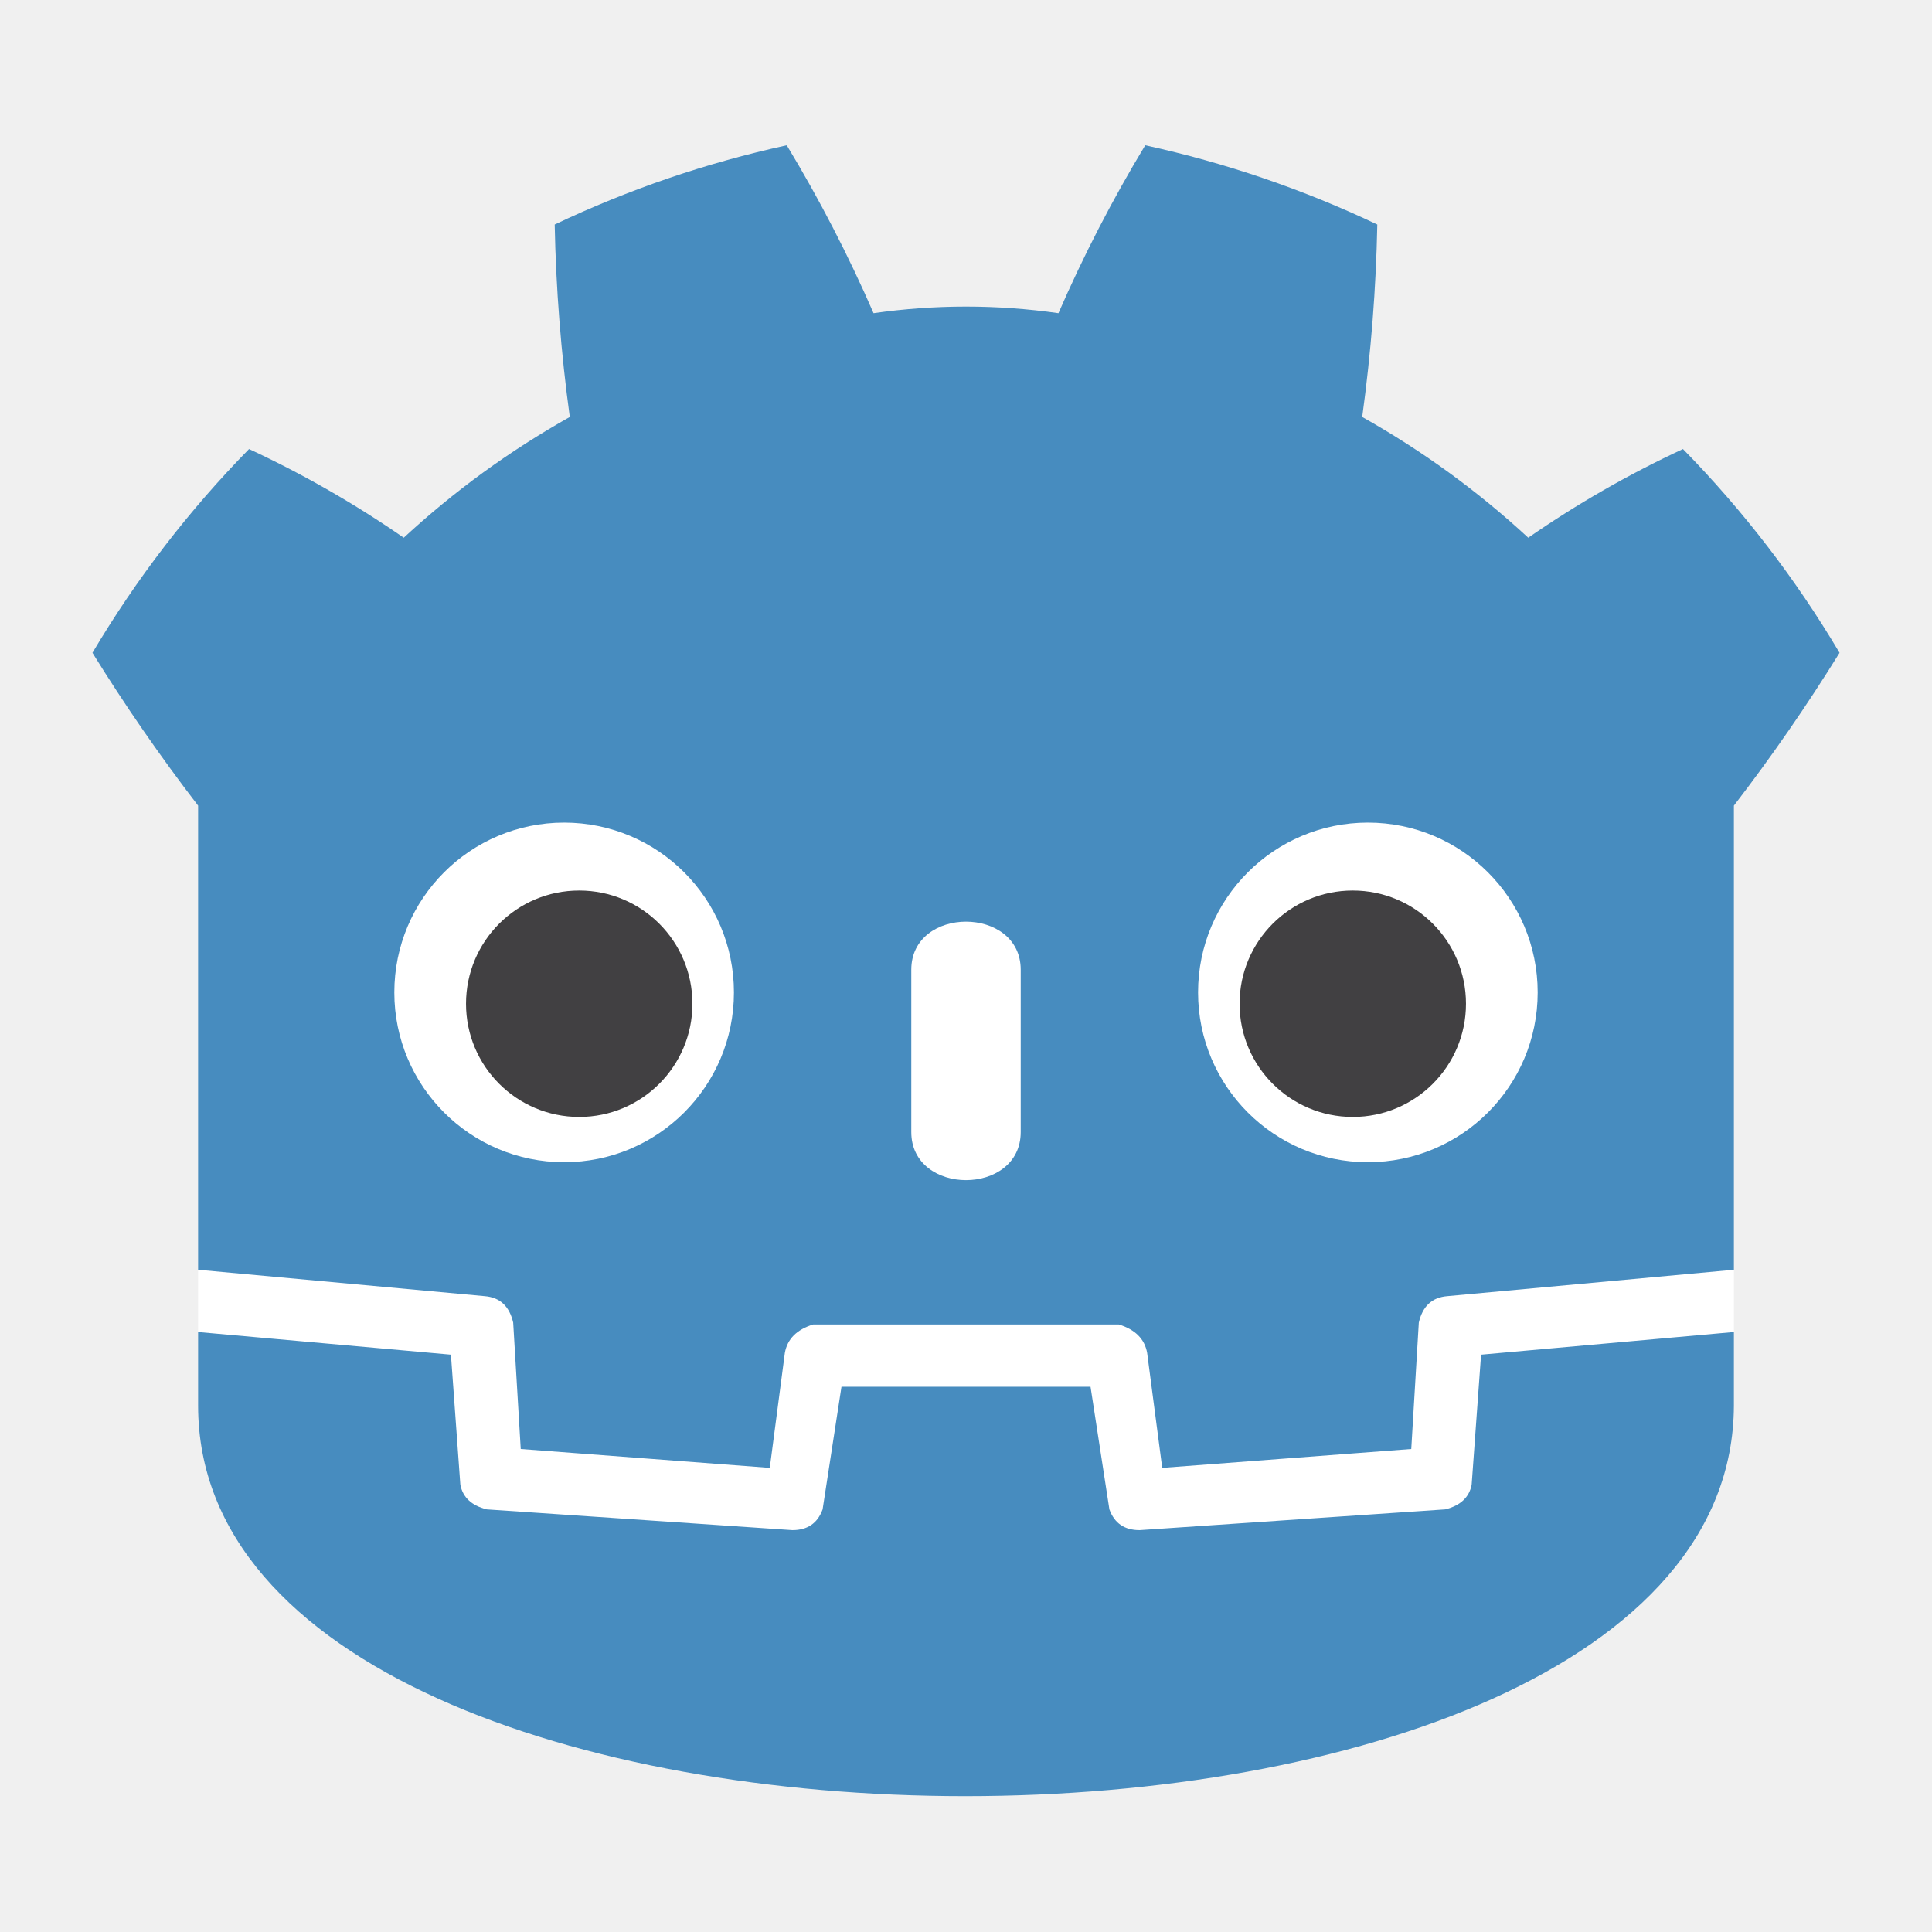
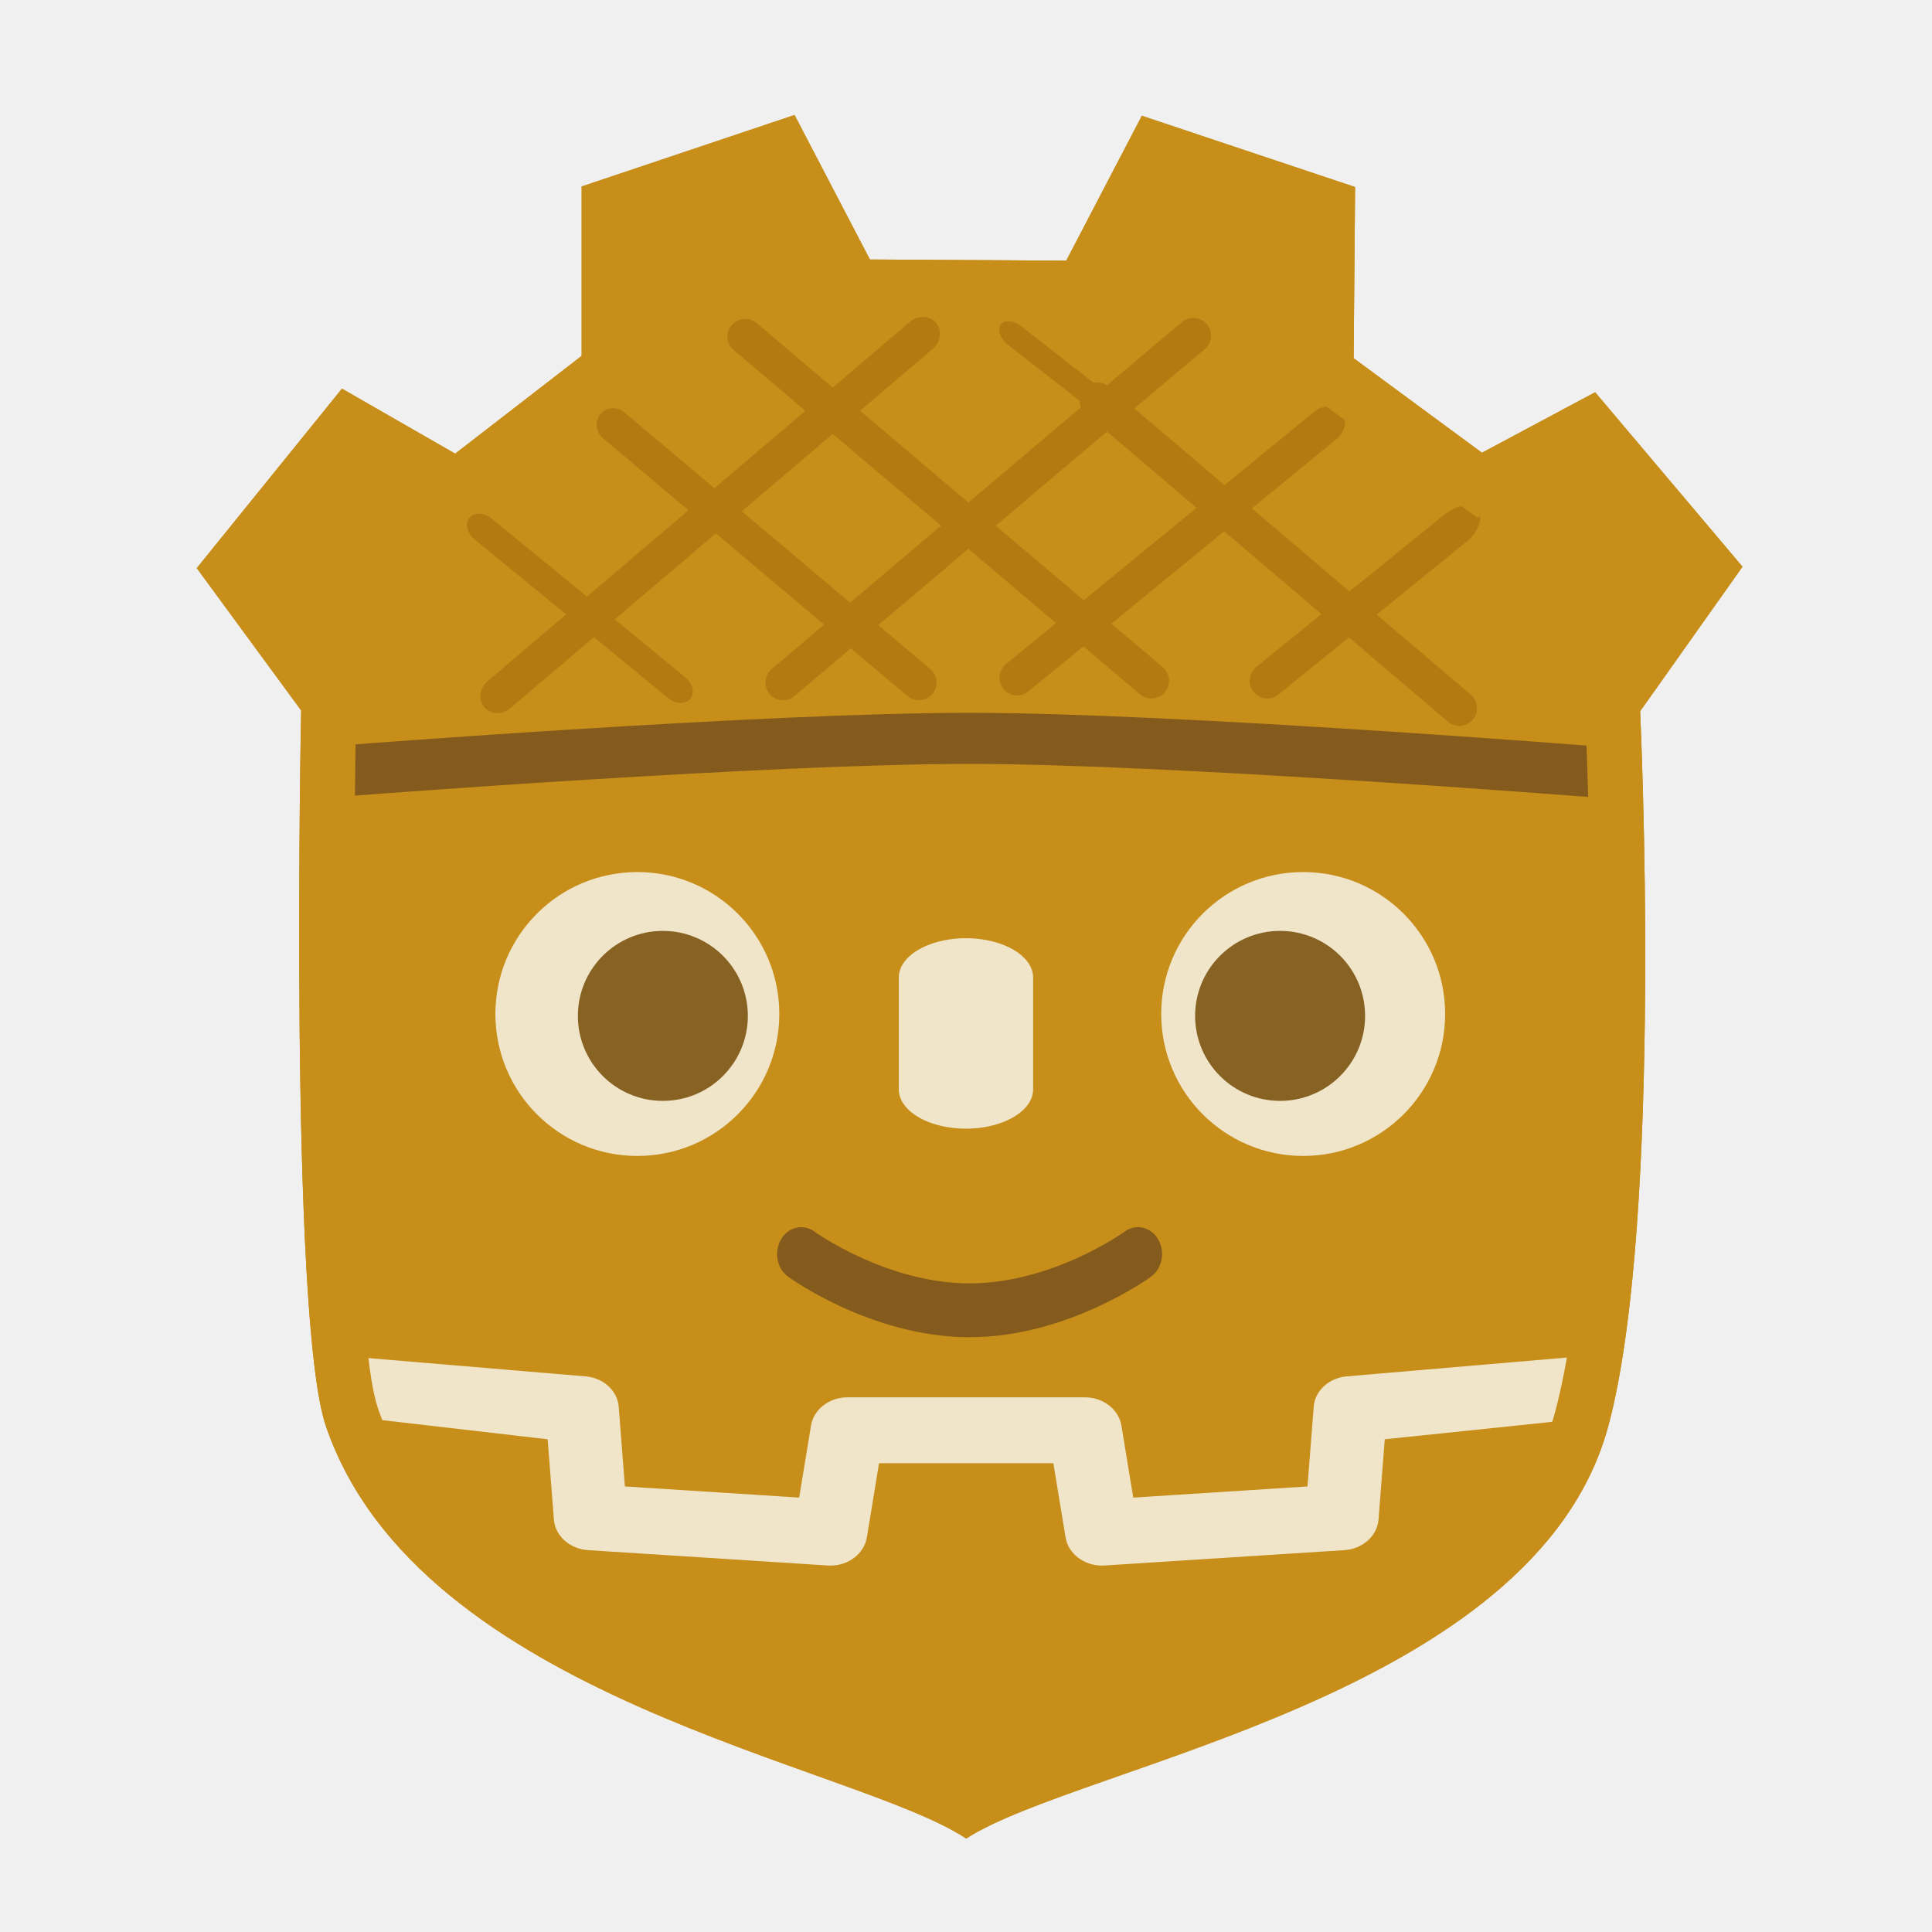
- <svg xmlns="http://www.w3.org/2000/svg" width="1024" height="1024">
-   <g fill="#fff">
-     <path d="M105 673v33q407 354 814 0v-33z" />
-     <path fill="#478cbf" d="m105 673 152 14q12 1 15 14l4 67 132 10 8-61q2-11 15-15h162q13 4 15 15l8 61 132-10 4-67q3-13 15-14l152-14V427q30-39 56-81-35-59-83-108-43 20-82 47-40-37-88-64 7-51 8-102-59-28-123-42-26 43-46 89-49-7-98 0-20-46-46-89-64 14-123 42 1 51 8 102-48 27-88 64-39-27-82-47-48 49-83 108 26 42 56 81zm0 33v39c0 276 813 276 814 0v-39l-134 12-5 69q-2 10-14 13l-162 11q-12 0-16-11l-10-65H446l-10 65q-4 11-16 11l-162-11q-12-3-14-13l-5-69z" />
-     <path d="M483 600c0 34 58 34 58 0v-86c0-34-58-34-58 0z" />
-     <circle cx="725" cy="526" r="90" />
-     <circle cx="299" cy="526" r="90" />
-   </g>
-   <g fill="#414042">
-     <circle cx="307" cy="532" r="60" />
-     <circle cx="717" cy="532" r="60" />
-   </g>
+ <svg xmlns="http://www.w3.org/2000/svg" xmlns:xlink="http://www.w3.org/1999/xlink" xml:space="preserve" fill-rule="evenodd" stroke-linecap="round" stroke-miterlimit="1.5" clip-rule="evenodd" viewBox="0 0 1024 1024">
+   <defs>
+     <path id="a" fill="#876223" d="M0,0C0,-7.994 6.477,-14.473 14.471,-14.473C22.473,-14.473 28.95,-7.994 28.95,0C28.95,7.994 22.473,14.479 14.471,14.479C6.477,14.479 0,7.994 0,0" />
+   </defs>
+   <path fill="#c78e1a" d="M869.304,376.984C869.304,376.984 881.983,646.401 852.415,755.913C813.695,899.316 572.535,935.326 512.116,974.471C512.08,974.445 512.041,974.419 512,974.392C452.739,935.192 222.175,900.445 172.744,755.913C153.063,698.364 159.61,376.537 159.61,376.537L104.284,301.127L181.246,205.994L241.255,240.446L308.284,188.614L308.284,98.829L421.128,60.946L461.056,137.529L565.127,138.165L605.204,61.35L718.231,99.135L717.461,189.847L785.464,239.966L845.463,207.893L923.562,300.367L869.304,376.984Z" />
+   <path fill="#f0e5c9" fill-rule="nonzero" d="M-0.036,-0.304L-0.075,1.976L-36.697,-1.515C-39.576,-1.793 -41.812,-4.089 -42.014,-6.974L-43.008,-21.221L-71,-23.218L-72.904,-10.306C-73.328,-7.434 -75.836,-5.269 -78.739,-5.269L-116.927,-5.269C-119.829,-5.269 -122.337,-7.434 -122.761,-10.306L-124.666,-23.218L-152.658,-21.221L-153.652,-6.974C-153.854,-4.088 -156.09,-1.792 -158.969,-1.514L-195.721,1.929C-195.721,1.929 -195.799,-0.985 -195.986,-0.985L-194.319,-9.008L-165.071,-12.776L-164.067,-27.15C-163.864,-30.06 -161.516,-32.413 -158.604,-32.622L-120.053,-35.372C-119.907,-35.382 -119.763,-35.388 -119.619,-35.388C-116.722,-35.388 -114.218,-33.222 -113.794,-30.35L-111.835,-17.064L-83.83,-17.064L-81.871,-30.35C-81.448,-33.221 -78.941,-35.387 -76.04,-35.387C-75.898,-35.387 -75.756,-35.382 -75.617,-35.372L-37.061,-32.622C-34.15,-32.413 -31.801,-30.06 -31.598,-27.15L-30.595,-12.776L-1.301,-9.379L-0.036,-0.304Z" transform="matrix(3.29941 0 0 -2.96072 834.899 725.018)" />
+   <path fill="none" stroke="#845b1c" stroke-width="27.08" d="M188.26,408.108C188.26,408.108 406.17,391.321 513.923,391.338C621.023,391.355 845.717,409.128 845.717,409.128" />
+   <path fill="#f0e5c9" fill-rule="nonzero" d="M0,0C0,-12.052 -9.765,-21.815 -21.813,-21.815C-33.855,-21.815 -43.623,-12.052 -43.623,0C-43.623,12.044 -33.855,21.802 -21.813,21.802C-9.765,21.802 0,12.044 0,0" transform="matrix(3.44973 0 0 -3.44973 413.049 537.42)" />
+   <path fill="none" stroke="#f0e5c9" stroke-linejoin="round" stroke-width="71.2" d="M78.885,557.172L78.885,658.45" transform="matrix(1 0 0 .58522 433.091 192.038)" />
+   <path fill="#f0e5c9" fill-rule="nonzero" d="M0,0C0,-12.052 9.765,-21.815 21.815,-21.815C33.856,-21.815 43.623,-12.052 43.623,0C43.623,12.044 33.856,21.802 21.815,21.802C9.765,21.802 0,12.044 0,0" transform="matrix(3.44973 0 0 -3.44973 615.469 537.42)" />
+   <use xlink:href="#a" fill-rule="nonzero" transform="matrix(3.112 0 0 -3.112 633.436 538.451)" />
+   <use xlink:href="#a" fill-rule="nonzero" transform="matrix(3.112 0 0 -3.112 306.284 538.451)" />
+   <path fill="none" stroke="#b37a12" stroke-width="14.29" d="M280.634,300.497L358.618,364.411" transform="matrix(1.18832 .15435 .15435 1.1265 -123.782 -101.448)" />
+   <path fill="none" stroke="#b37a12" stroke-width="18.75" d="M450.963 331.362 415.061 361.749M513.263 278.631 450.963 331.362M394.943 178.368 513.263 278.631" />
+   <path fill="none" stroke="#b37a12" stroke-width="17.8" d="M450.963,331.362L331.81,230.919" transform="matrix(1.03143 .0265 .0265 1.02234 -22.955 -19.35)" />
+   <path fill="none" stroke="#b37a12" stroke-width="18.75" d="M487.01,361.749L450.963,331.362" />
+   <path fill="none" stroke="#b37a12" stroke-width="18.71" d="M648.885,269.337L693.752,232.602" transform="matrix(1.11542 -.0945 -.0945 1.07737 -49.443 40.481)" />
+   <path fill="none" stroke="#b37a12" stroke-width="18.75" d="M539.097,359.226L574.33,330.379" />
+   <path fill="none" stroke="#b37a12" stroke-linejoin="bevel" stroke-width="18.74" d="M264.551,368.122L466.188,196.6" transform="matrix(1.06341 -.05394 -.05394 1.04588 3.08 -2.62)" />
+   <path fill="none" stroke="#b37a12" stroke-width="12.06" d="M581.519,212.022L552.886,190.721" transform="matrix(1.32344 .27518 .27518 1.23412 -246.429 -209.66)" />
+   <path fill="none" stroke="#b37a12" stroke-width="18.75" d="M586.623 216.365 581.519 212.022M632.496 177.855 586.725 216.452 586.623 216.365M610.267 360.831 574.33 330.379 648.885 269.337 715.072 325.648 671.702 360.831" />
+   <path fill="none" stroke="#b37a12" stroke-linejoin="bevel" stroke-width="18.75" d="M586.725,216.452L648.885,269.337L574.33,330.379L513.263,278.631L586.725,216.452Z" />
+   <path fill="none" stroke="#b37a12" stroke-width="18.75" d="M715.072 325.648 718.831 322.598M721.895 320.113 723.01 319.209M718.831 322.598 721.895 320.113M773.484 375.345 715.072 325.648" />
+   <path fill="none" stroke="#b37a12" stroke-width="18.57" d="M723.01,319.209L751.676,295.953" transform="matrix(1.4086 -.33148 -.33148 1.26891 -189.615 153.823)" />
+   <path fill="#c78e1a" d="M869.304,376.984C869.304,376.984 881.983,646.401 852.415,755.913C813.695,899.316 572.535,935.326 512.116,974.471L512,974.392C452.739,935.192 222.175,900.445 172.744,755.913C153.063,698.364 159.61,376.537 159.61,376.537L104.284,301.127L181.246,205.994L241.255,240.446L308.284,188.614L308.284,98.829L421.128,60.946L461.056,137.529L565.127,138.165L605.204,61.35L718.231,99.135L717.461,189.847L785.464,239.966L845.463,207.893L923.562,300.367L869.304,376.984ZM512.29,941.336C549.27,924.001 614.931,905.491 678.705,877.571C743.108,849.375 807.102,811.843 824.256,748.31C853.123,641.399 840.17,378.355 840.17,378.355L839.698,368.323L886.71,301.936L838.404,244.738L782.979,274.366L688.169,204.491L688.886,120.078L619.554,96.901L582.751,167.44L443.314,166.588L406.786,96.527L337.45,119.804L337.45,202.93L243.658,275.457L188.285,243.667L141.097,301.997L188.972,367.251L188.771,377.13C188.771,377.13 185.575,533.769 190.369,647.359C192.277,692.589 194.892,730.541 200.342,746.474C222.483,811.214 286.721,849.642 350.531,877.998C413.021,905.769 476.276,924.048 512.29,941.336Z" />
+   <path fill="none" stroke="#845b1c" stroke-width="25.55" d="M424.66,664.467C424.66,664.467 465.578,691.143 513.923,691.143C562.268,691.143 603.145,664.443 603.145,664.443" transform="matrix(1 0 0 1.11645 0 -77.144)" />
</svg>
